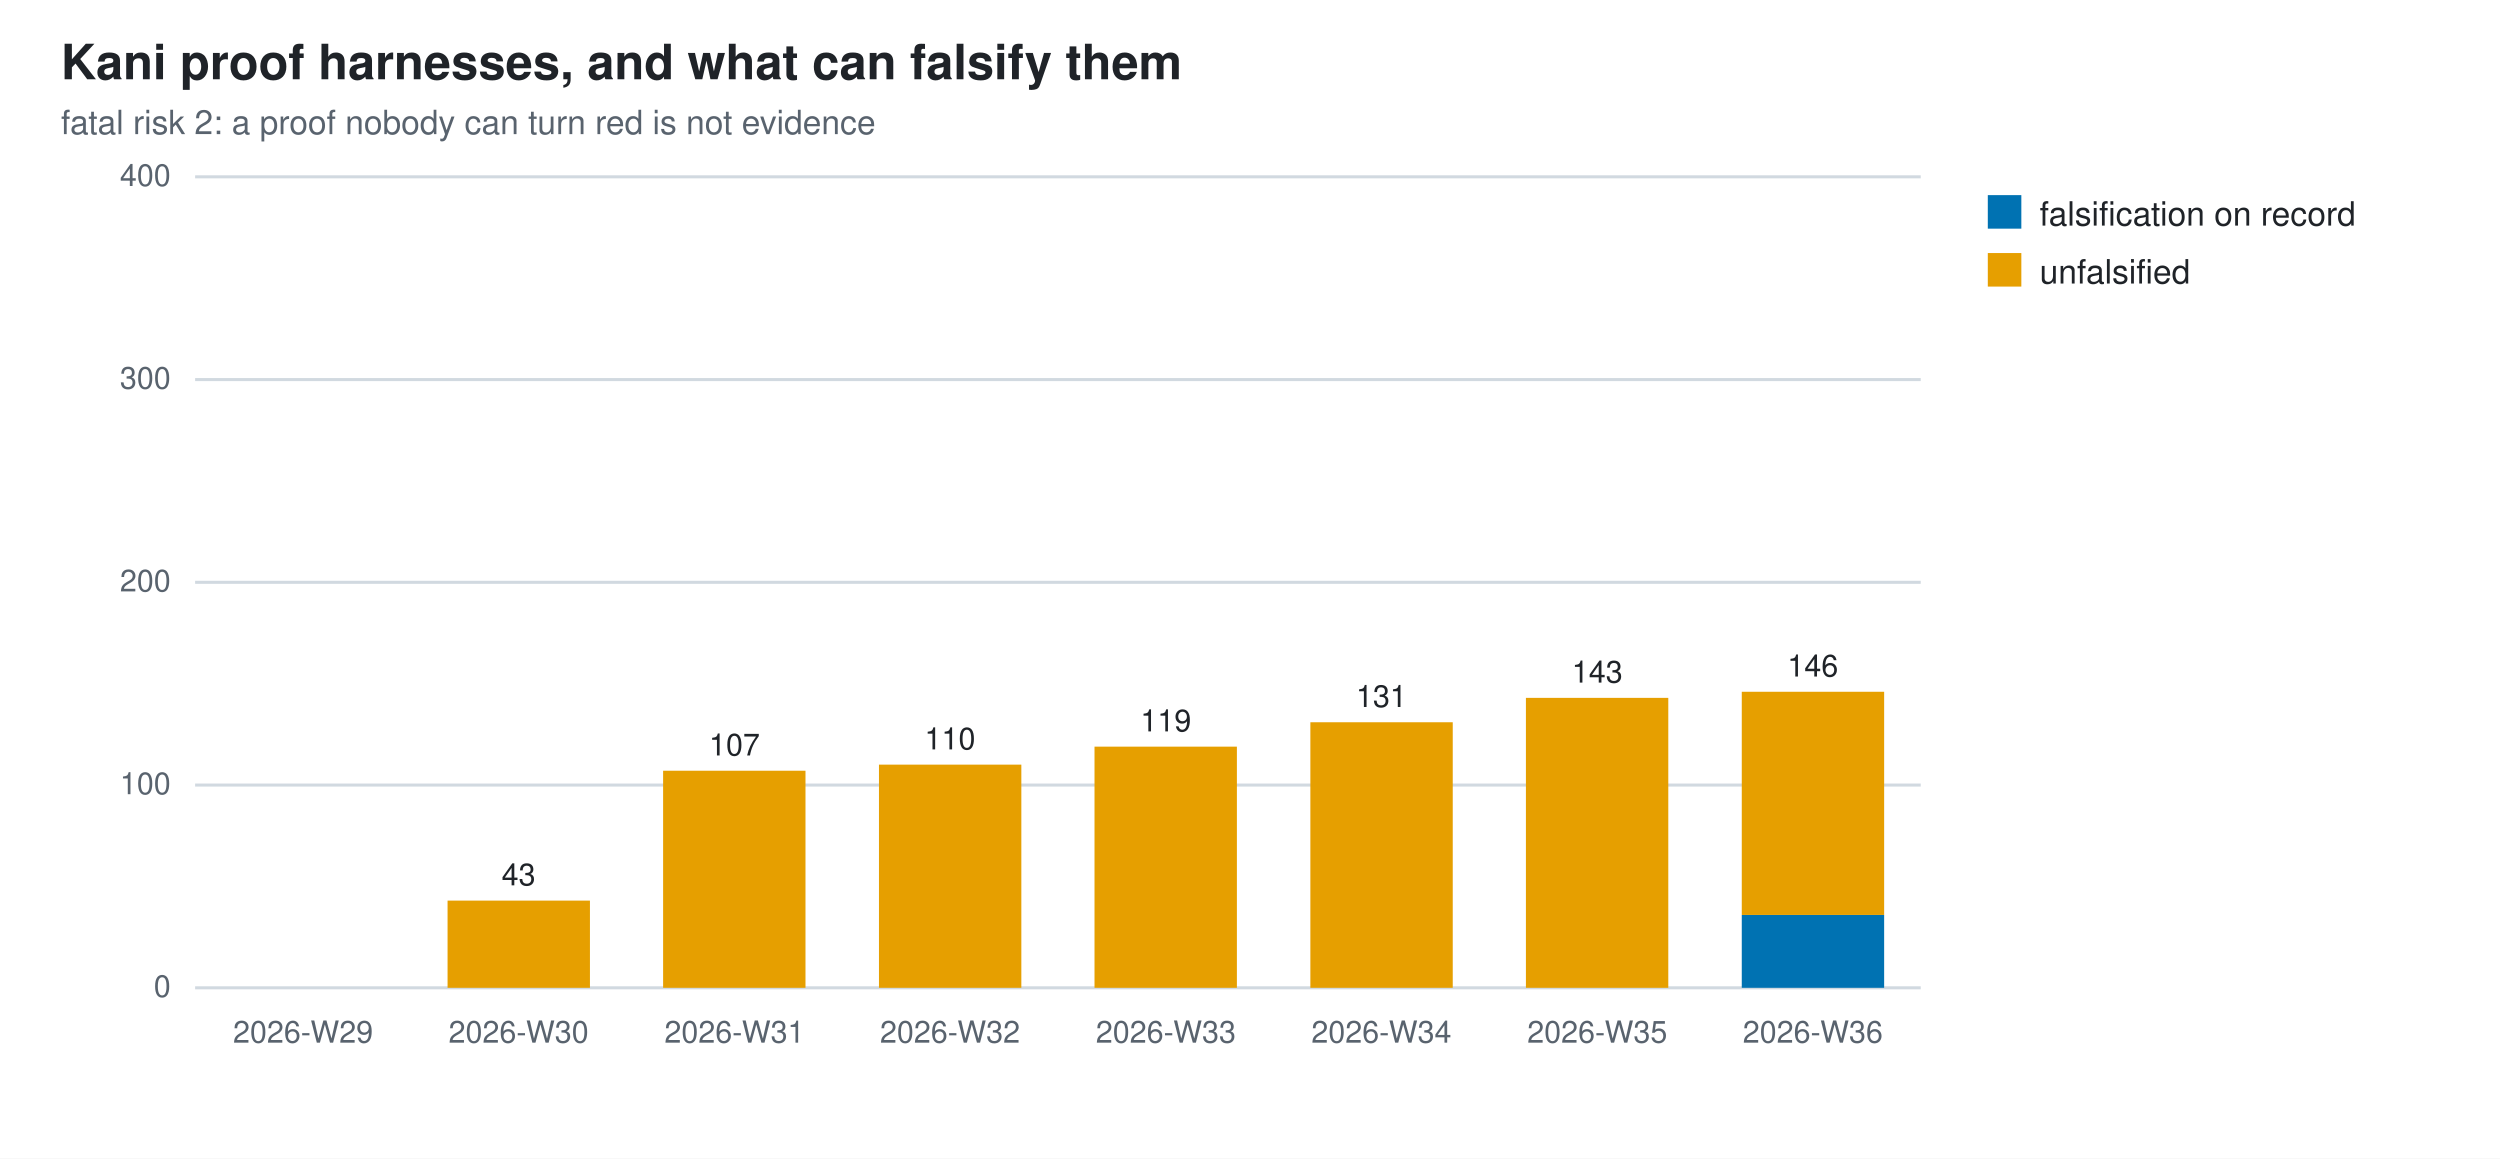
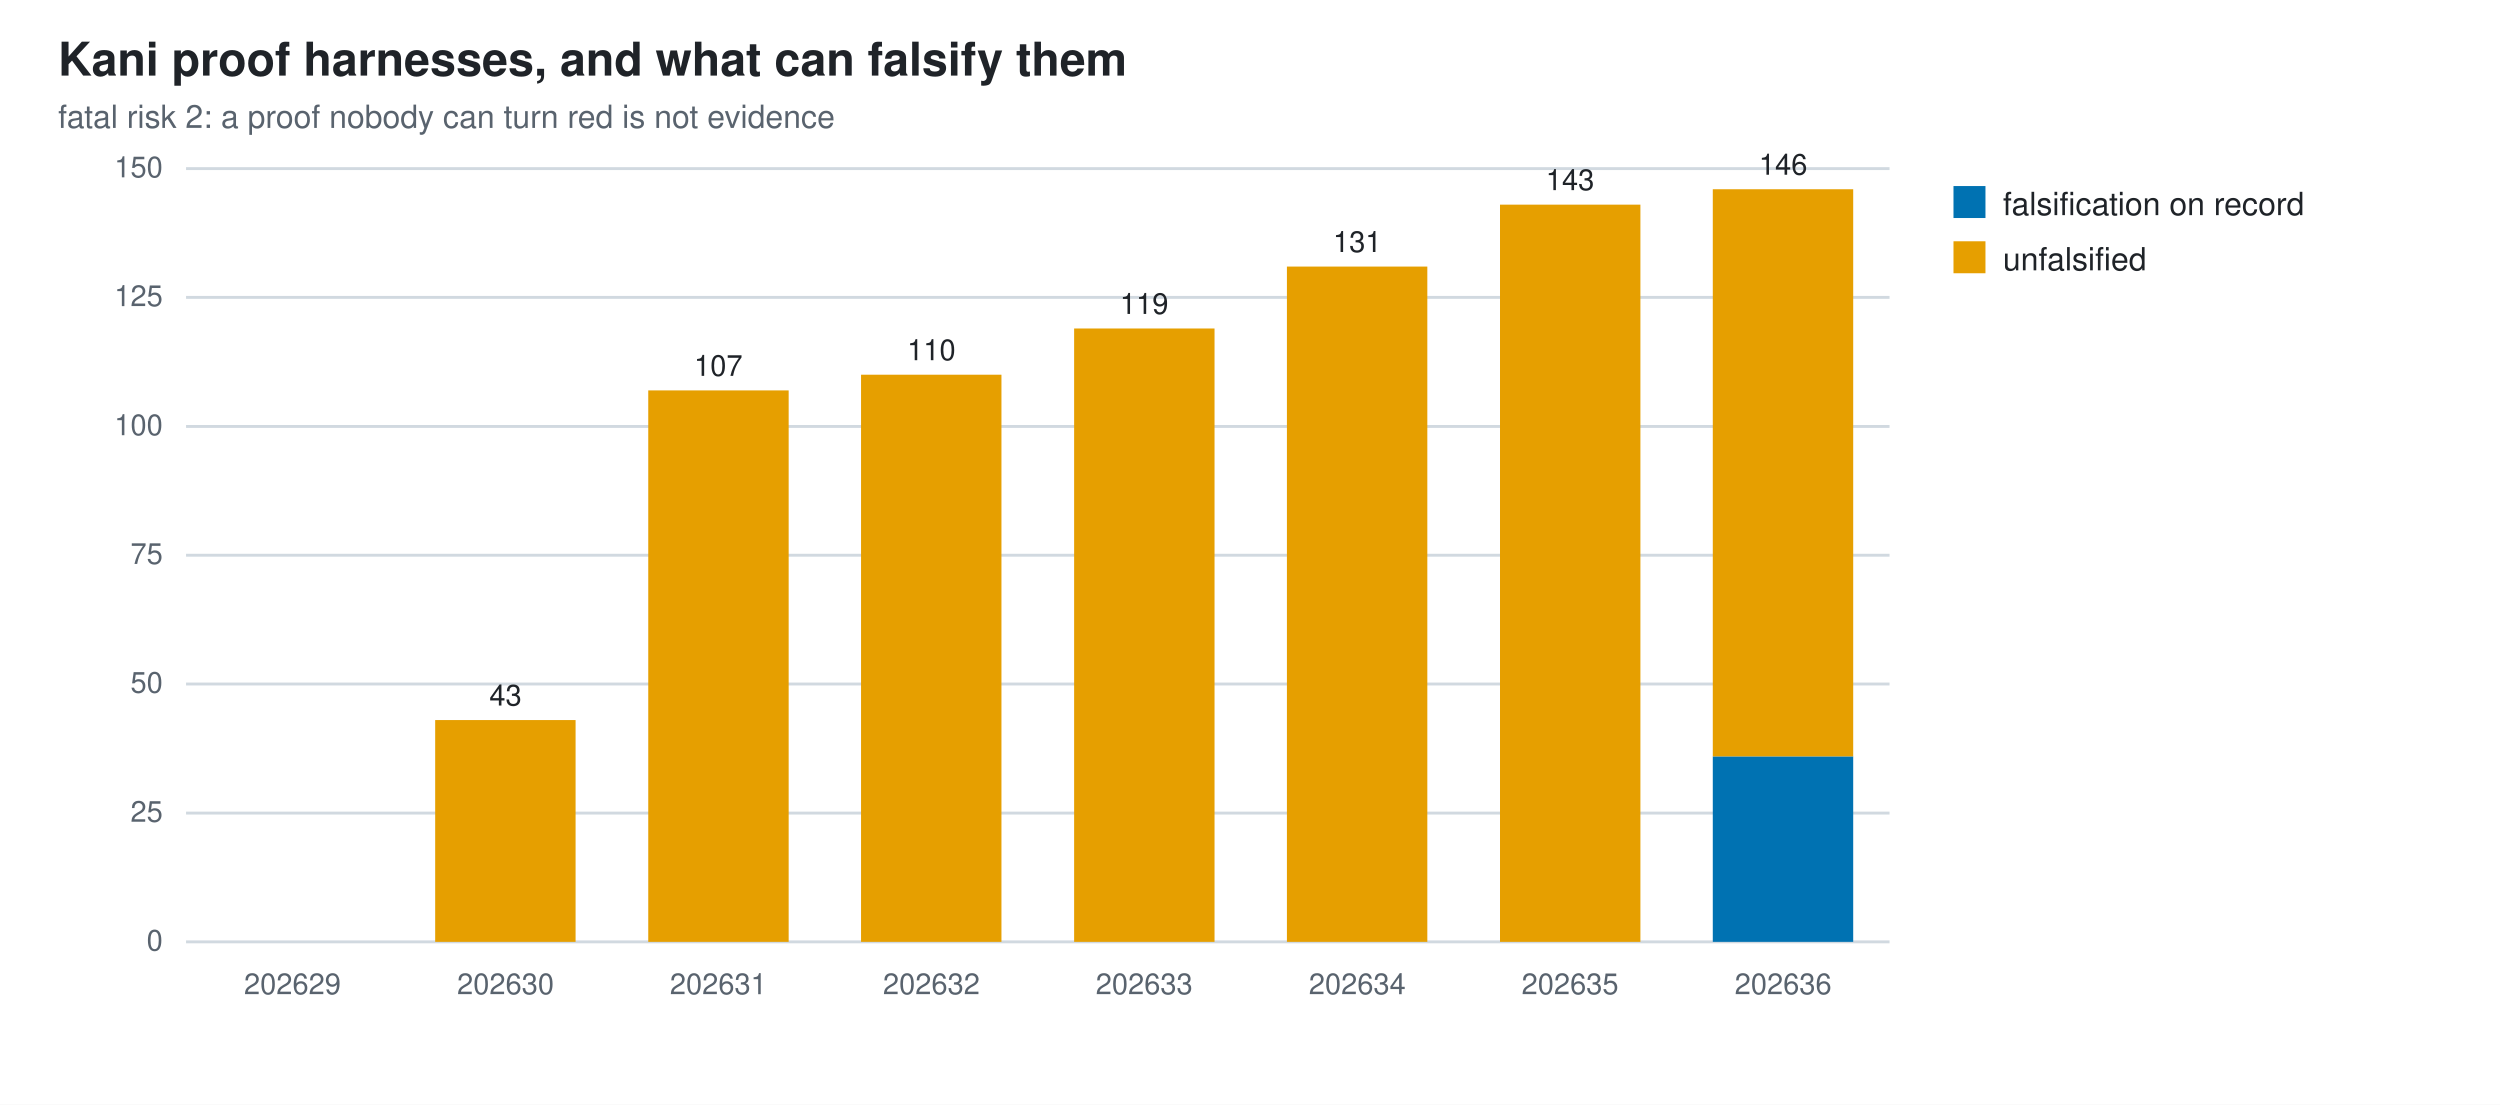
- <svg xmlns="http://www.w3.org/2000/svg" width="820" height="380" viewBox="0 0 820 380" role="img" aria-label="Kani proof harnesses, and what can falsify them">
+ <svg xmlns="http://www.w3.org/2000/svg" width="860" height="380" viewBox="0 0 860 380" role="img" aria-label="Kani proof harnesses, and what can falsify them">
  <style>
  .bg{fill:#ffffff} .fg{fill:#1f2328} .mut{fill:#59636e} .grid{stroke:#d1d9e0}
  @media (prefers-color-scheme: dark){
    .bg{fill:#0d1117} .fg{fill:#e6edf3} .mut{fill:#9198a1} .grid{stroke:#30363d}}
  text{font-family:-apple-system,BlinkMacSystemFont,"Segoe UI",Helvetica,Arial,sans-serif}
</style>
-   <rect class="bg" width="820" height="380" />
+   <rect class="bg" width="860" height="380" />
  <text class="fg" x="20" y="26" font-size="16" font-weight="600">Kani proof harnesses, and what can falsify them</text>
  <text class="mut" x="20" y="44" font-size="11">fatal risk 2: a proof nobody can turn red is not evidence</text>
-   <line class="grid" x1="64" y1="324.0" x2="630.0" y2="324.0" stroke-width="1" />
+   <line class="grid" x1="64" y1="324.0" x2="650.0" y2="324.0" stroke-width="1" />
  <text class="mut" x="56" y="327.0" font-size="10" text-anchor="end">0</text>
-   <line class="grid" x1="64" y1="257.5" x2="630.0" y2="257.5" stroke-width="1" />
-   <text class="mut" x="56" y="260.5" font-size="10" text-anchor="end">100</text>
-   <line class="grid" x1="64" y1="191.0" x2="630.0" y2="191.0" stroke-width="1" />
-   <text class="mut" x="56" y="194.0" font-size="10" text-anchor="end">200</text>
-   <line class="grid" x1="64" y1="124.5" x2="630.0" y2="124.5" stroke-width="1" />
-   <text class="mut" x="56" y="127.5" font-size="10" text-anchor="end">300</text>
-   <line class="grid" x1="64" y1="58.0" x2="630.0" y2="58.0" stroke-width="1" />
-   <text class="mut" x="56" y="61.0" font-size="10" text-anchor="end">400</text>
-   <text class="mut" x="99.4" y="342" font-size="10" text-anchor="middle">2026-W29</text>
-   <rect x="146.8" y="295.4" width="46.7" height="28.6" fill="#E69F00" />
-   <text class="mut" x="170.1" y="342" font-size="10" text-anchor="middle">2026-W30</text>
-   <text class="fg" x="170.1" y="290.4" font-size="10" text-anchor="middle">43</text>
-   <rect x="217.5" y="252.8" width="46.7" height="71.2" fill="#E69F00" />
-   <text class="mut" x="240.9" y="342" font-size="10" text-anchor="middle">2026-W31</text>
-   <text class="fg" x="240.9" y="247.8" font-size="10" text-anchor="middle">107</text>
-   <rect x="288.3" y="250.8" width="46.7" height="73.2" fill="#E69F00" />
-   <text class="mut" x="311.6" y="342" font-size="10" text-anchor="middle">2026-W32</text>
-   <text class="fg" x="311.6" y="245.8" font-size="10" text-anchor="middle">110</text>
-   <rect x="359.0" y="244.9" width="46.7" height="79.1" fill="#E69F00" />
-   <text class="mut" x="382.4" y="342" font-size="10" text-anchor="middle">2026-W33</text>
-   <text class="fg" x="382.4" y="239.9" font-size="10" text-anchor="middle">119</text>
-   <rect x="429.8" y="236.9" width="46.7" height="87.1" fill="#E69F00" />
-   <text class="mut" x="453.1" y="342" font-size="10" text-anchor="middle">2026-W34</text>
-   <text class="fg" x="453.1" y="231.9" font-size="10" text-anchor="middle">131</text>
-   <rect x="500.5" y="228.9" width="46.7" height="95.1" fill="#E69F00" />
-   <text class="mut" x="523.9" y="342" font-size="10" text-anchor="middle">2026-W35</text>
-   <text class="fg" x="523.9" y="223.9" font-size="10" text-anchor="middle">143</text>
-   <rect x="571.3" y="300.1" width="46.7" height="23.9" fill="#0072B2" />
-   <rect x="571.3" y="226.9" width="46.7" height="73.2" fill="#E69F00" />
-   <text class="mut" x="594.6" y="342" font-size="10" text-anchor="middle">2026-W36</text>
-   <text class="fg" x="594.6" y="221.9" font-size="10" text-anchor="middle">146</text>
-   <rect x="652" y="64" width="11" height="11" fill="#0072B2" />
-   <text class="fg" x="669" y="74" font-size="11">falsification on record</text>
-   <rect x="652" y="83" width="11" height="11" fill="#E69F00" />
-   <text class="fg" x="669" y="93" font-size="11">unfalsified</text>
+   <line class="grid" x1="64" y1="279.7" x2="650.0" y2="279.7" stroke-width="1" />
+   <text class="mut" x="56" y="282.7" font-size="10" text-anchor="end">25</text>
+   <line class="grid" x1="64" y1="235.3" x2="650.0" y2="235.3" stroke-width="1" />
+   <text class="mut" x="56" y="238.3" font-size="10" text-anchor="end">50</text>
+   <line class="grid" x1="64" y1="191.0" x2="650.0" y2="191.0" stroke-width="1" />
+   <text class="mut" x="56" y="194.0" font-size="10" text-anchor="end">75</text>
+   <line class="grid" x1="64" y1="146.7" x2="650.0" y2="146.7" stroke-width="1" />
+   <text class="mut" x="56" y="149.7" font-size="10" text-anchor="end">100</text>
+   <line class="grid" x1="64" y1="102.3" x2="650.0" y2="102.3" stroke-width="1" />
+   <text class="mut" x="56" y="105.3" font-size="10" text-anchor="end">125</text>
+   <line class="grid" x1="64" y1="58.0" x2="650.0" y2="58.0" stroke-width="1" />
+   <text class="mut" x="56" y="61.0" font-size="10" text-anchor="end">150</text>
+   <text class="mut" x="100.6" y="342" font-size="10" text-anchor="middle">202629</text>
+   <rect x="149.7" y="247.7" width="48.3" height="76.3" fill="#E69F00" />
+   <text class="mut" x="173.9" y="342" font-size="10" text-anchor="middle">202630</text>
+   <text class="fg" x="173.9" y="242.7" font-size="10" text-anchor="middle">43</text>
+   <rect x="223.0" y="134.3" width="48.3" height="189.7" fill="#E69F00" />
+   <text class="mut" x="247.1" y="342" font-size="10" text-anchor="middle">202631</text>
+   <text class="fg" x="247.1" y="129.3" font-size="10" text-anchor="middle">107</text>
+   <rect x="296.2" y="128.9" width="48.3" height="195.1" fill="#E69F00" />
+   <text class="mut" x="320.4" y="342" font-size="10" text-anchor="middle">202632</text>
+   <text class="fg" x="320.4" y="123.9" font-size="10" text-anchor="middle">110</text>
+   <rect x="369.5" y="113.0" width="48.3" height="211.0" fill="#E69F00" />
+   <text class="mut" x="393.6" y="342" font-size="10" text-anchor="middle">202633</text>
+   <text class="fg" x="393.6" y="108.0" font-size="10" text-anchor="middle">119</text>
+   <rect x="442.7" y="91.7" width="48.3" height="232.3" fill="#E69F00" />
+   <text class="mut" x="466.9" y="342" font-size="10" text-anchor="middle">202634</text>
+   <text class="fg" x="466.9" y="86.7" font-size="10" text-anchor="middle">131</text>
+   <rect x="516.0" y="70.4" width="48.3" height="253.6" fill="#E69F00" />
+   <text class="mut" x="540.1" y="342" font-size="10" text-anchor="middle">202635</text>
+   <text class="fg" x="540.1" y="65.4" font-size="10" text-anchor="middle">143</text>
+   <rect x="589.2" y="260.2" width="48.3" height="63.8" fill="#0072B2" />
+   <rect x="589.2" y="65.1" width="48.3" height="195.1" fill="#E69F00" />
+   <text class="mut" x="613.4" y="342" font-size="10" text-anchor="middle">202636</text>
+   <text class="fg" x="613.4" y="60.1" font-size="10" text-anchor="middle">146</text>
+   <rect x="672" y="64" width="11" height="11" fill="#0072B2" />
+   <text class="fg" x="689" y="74" font-size="11">falsification on record</text>
+   <rect x="672" y="83" width="11" height="11" fill="#E69F00" />
+   <text class="fg" x="689" y="93" font-size="11">unfalsified</text>
</svg>
